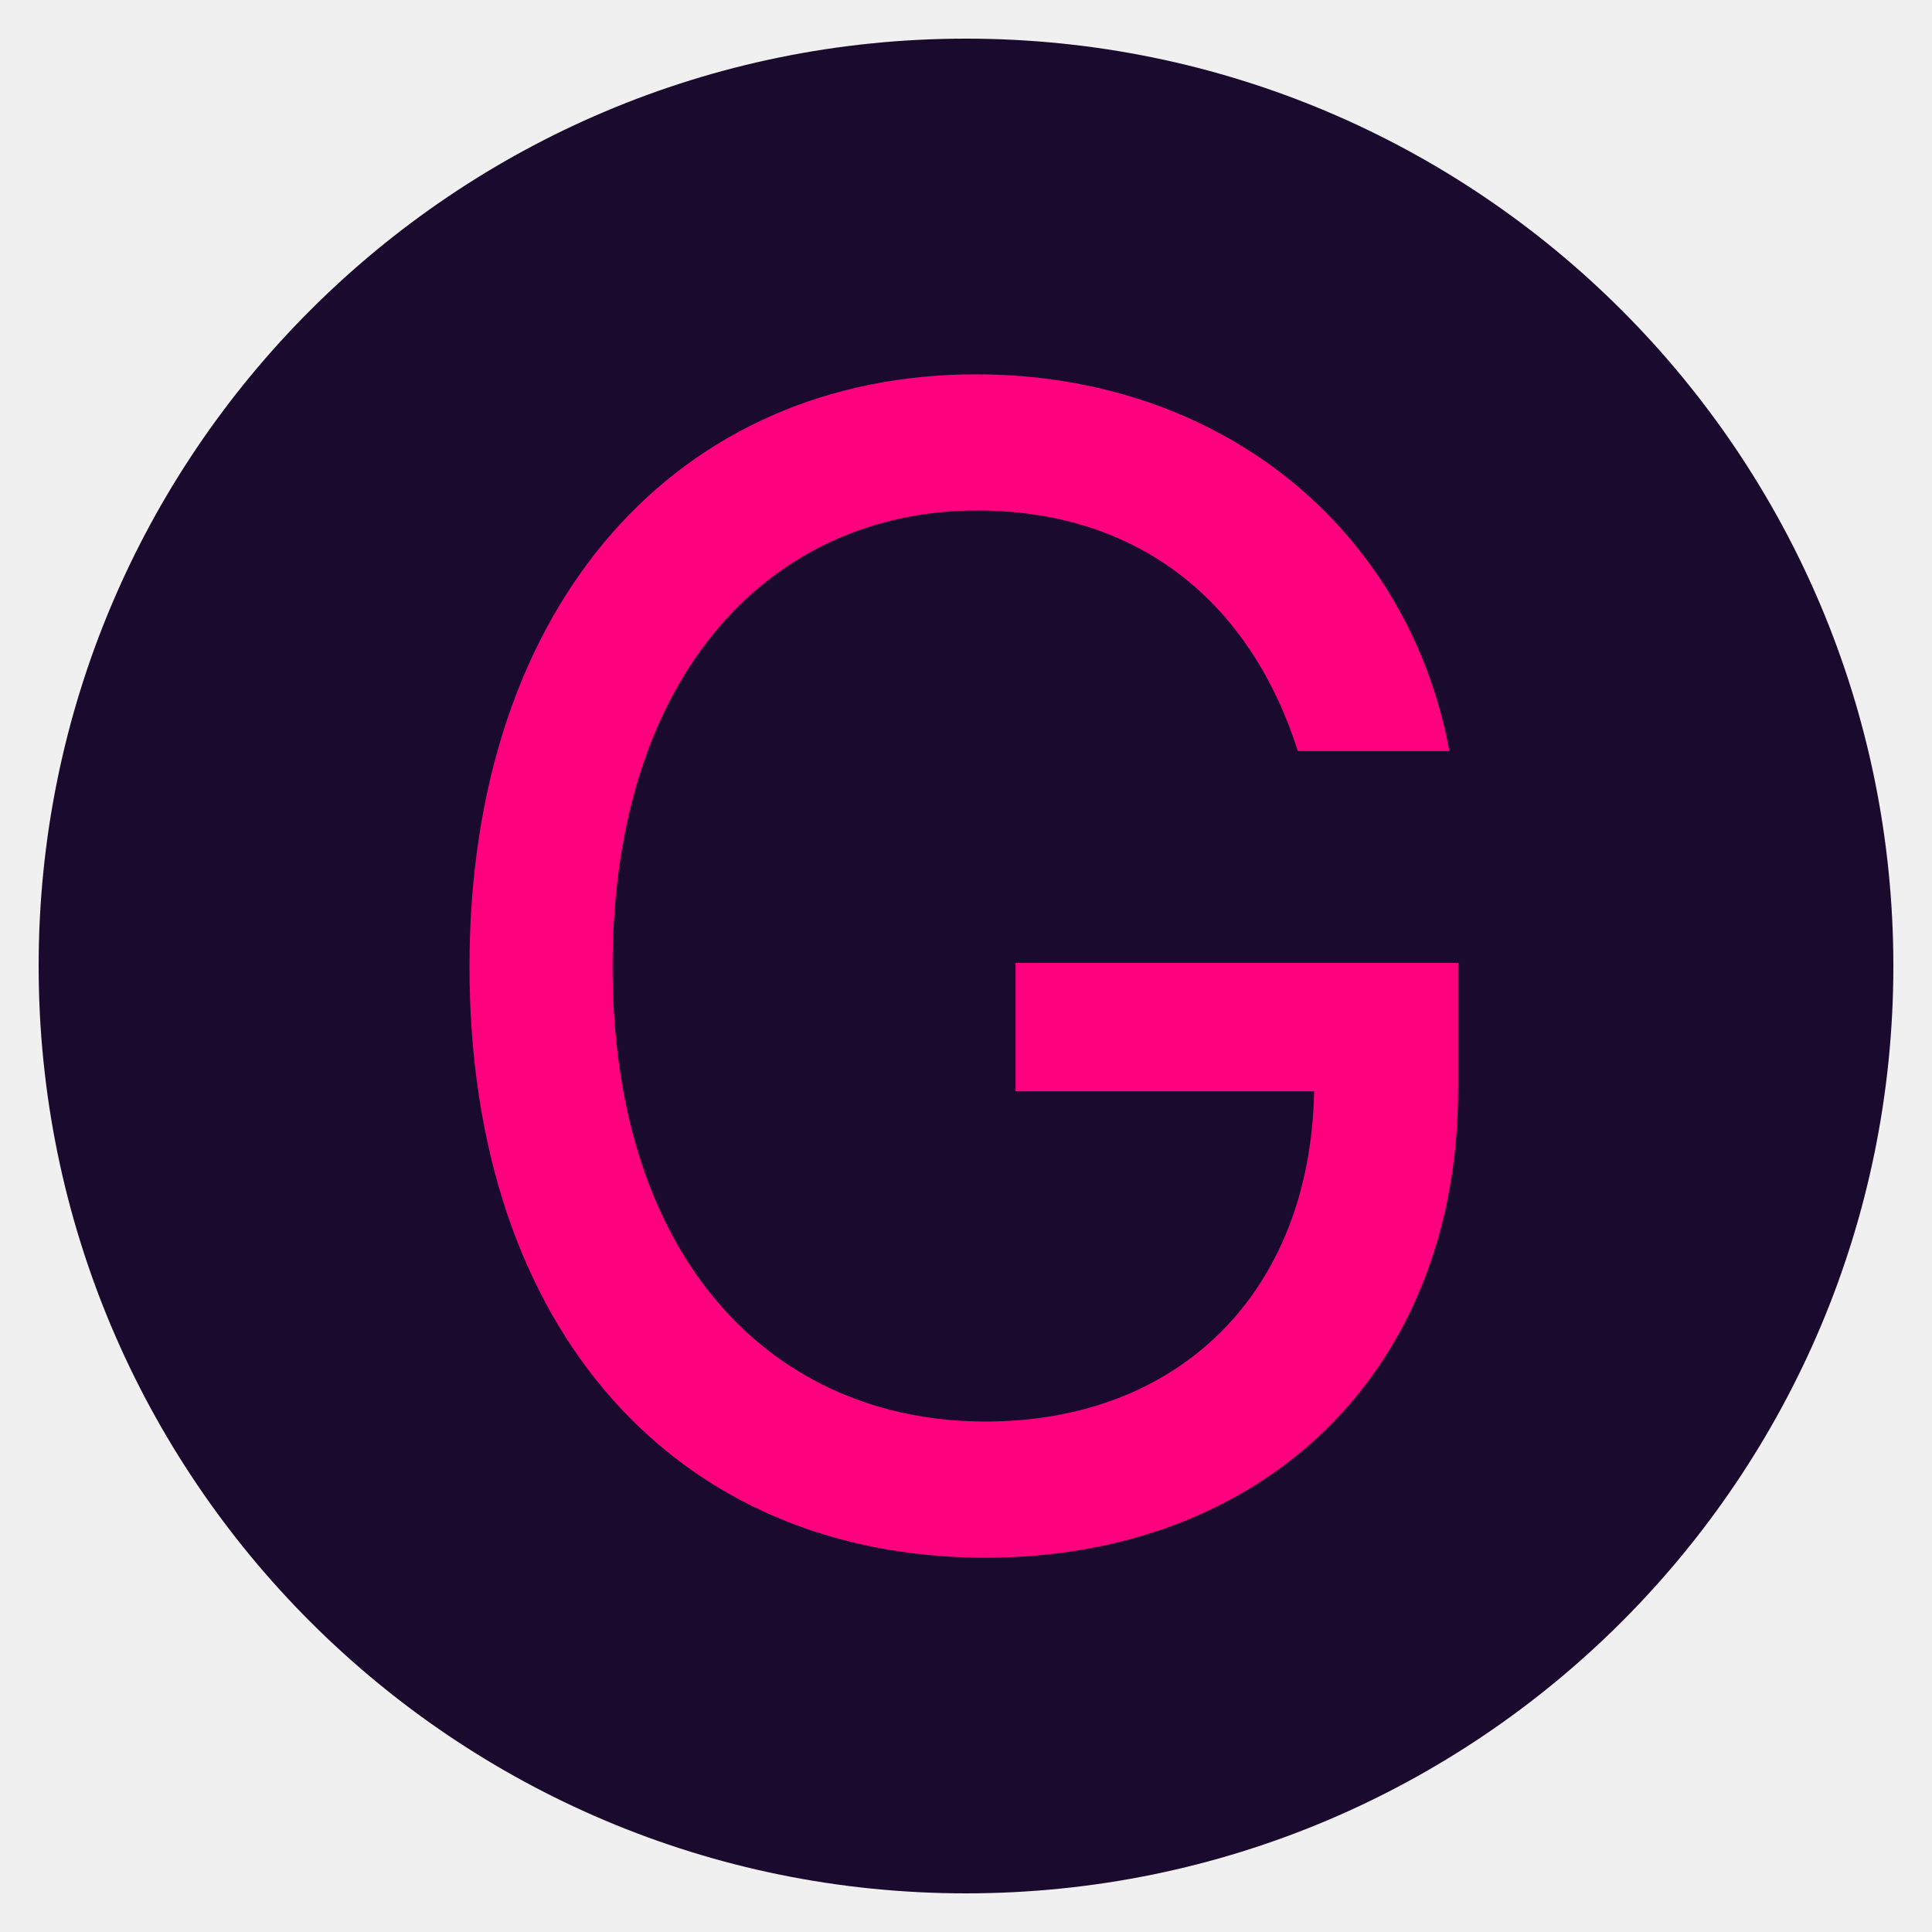
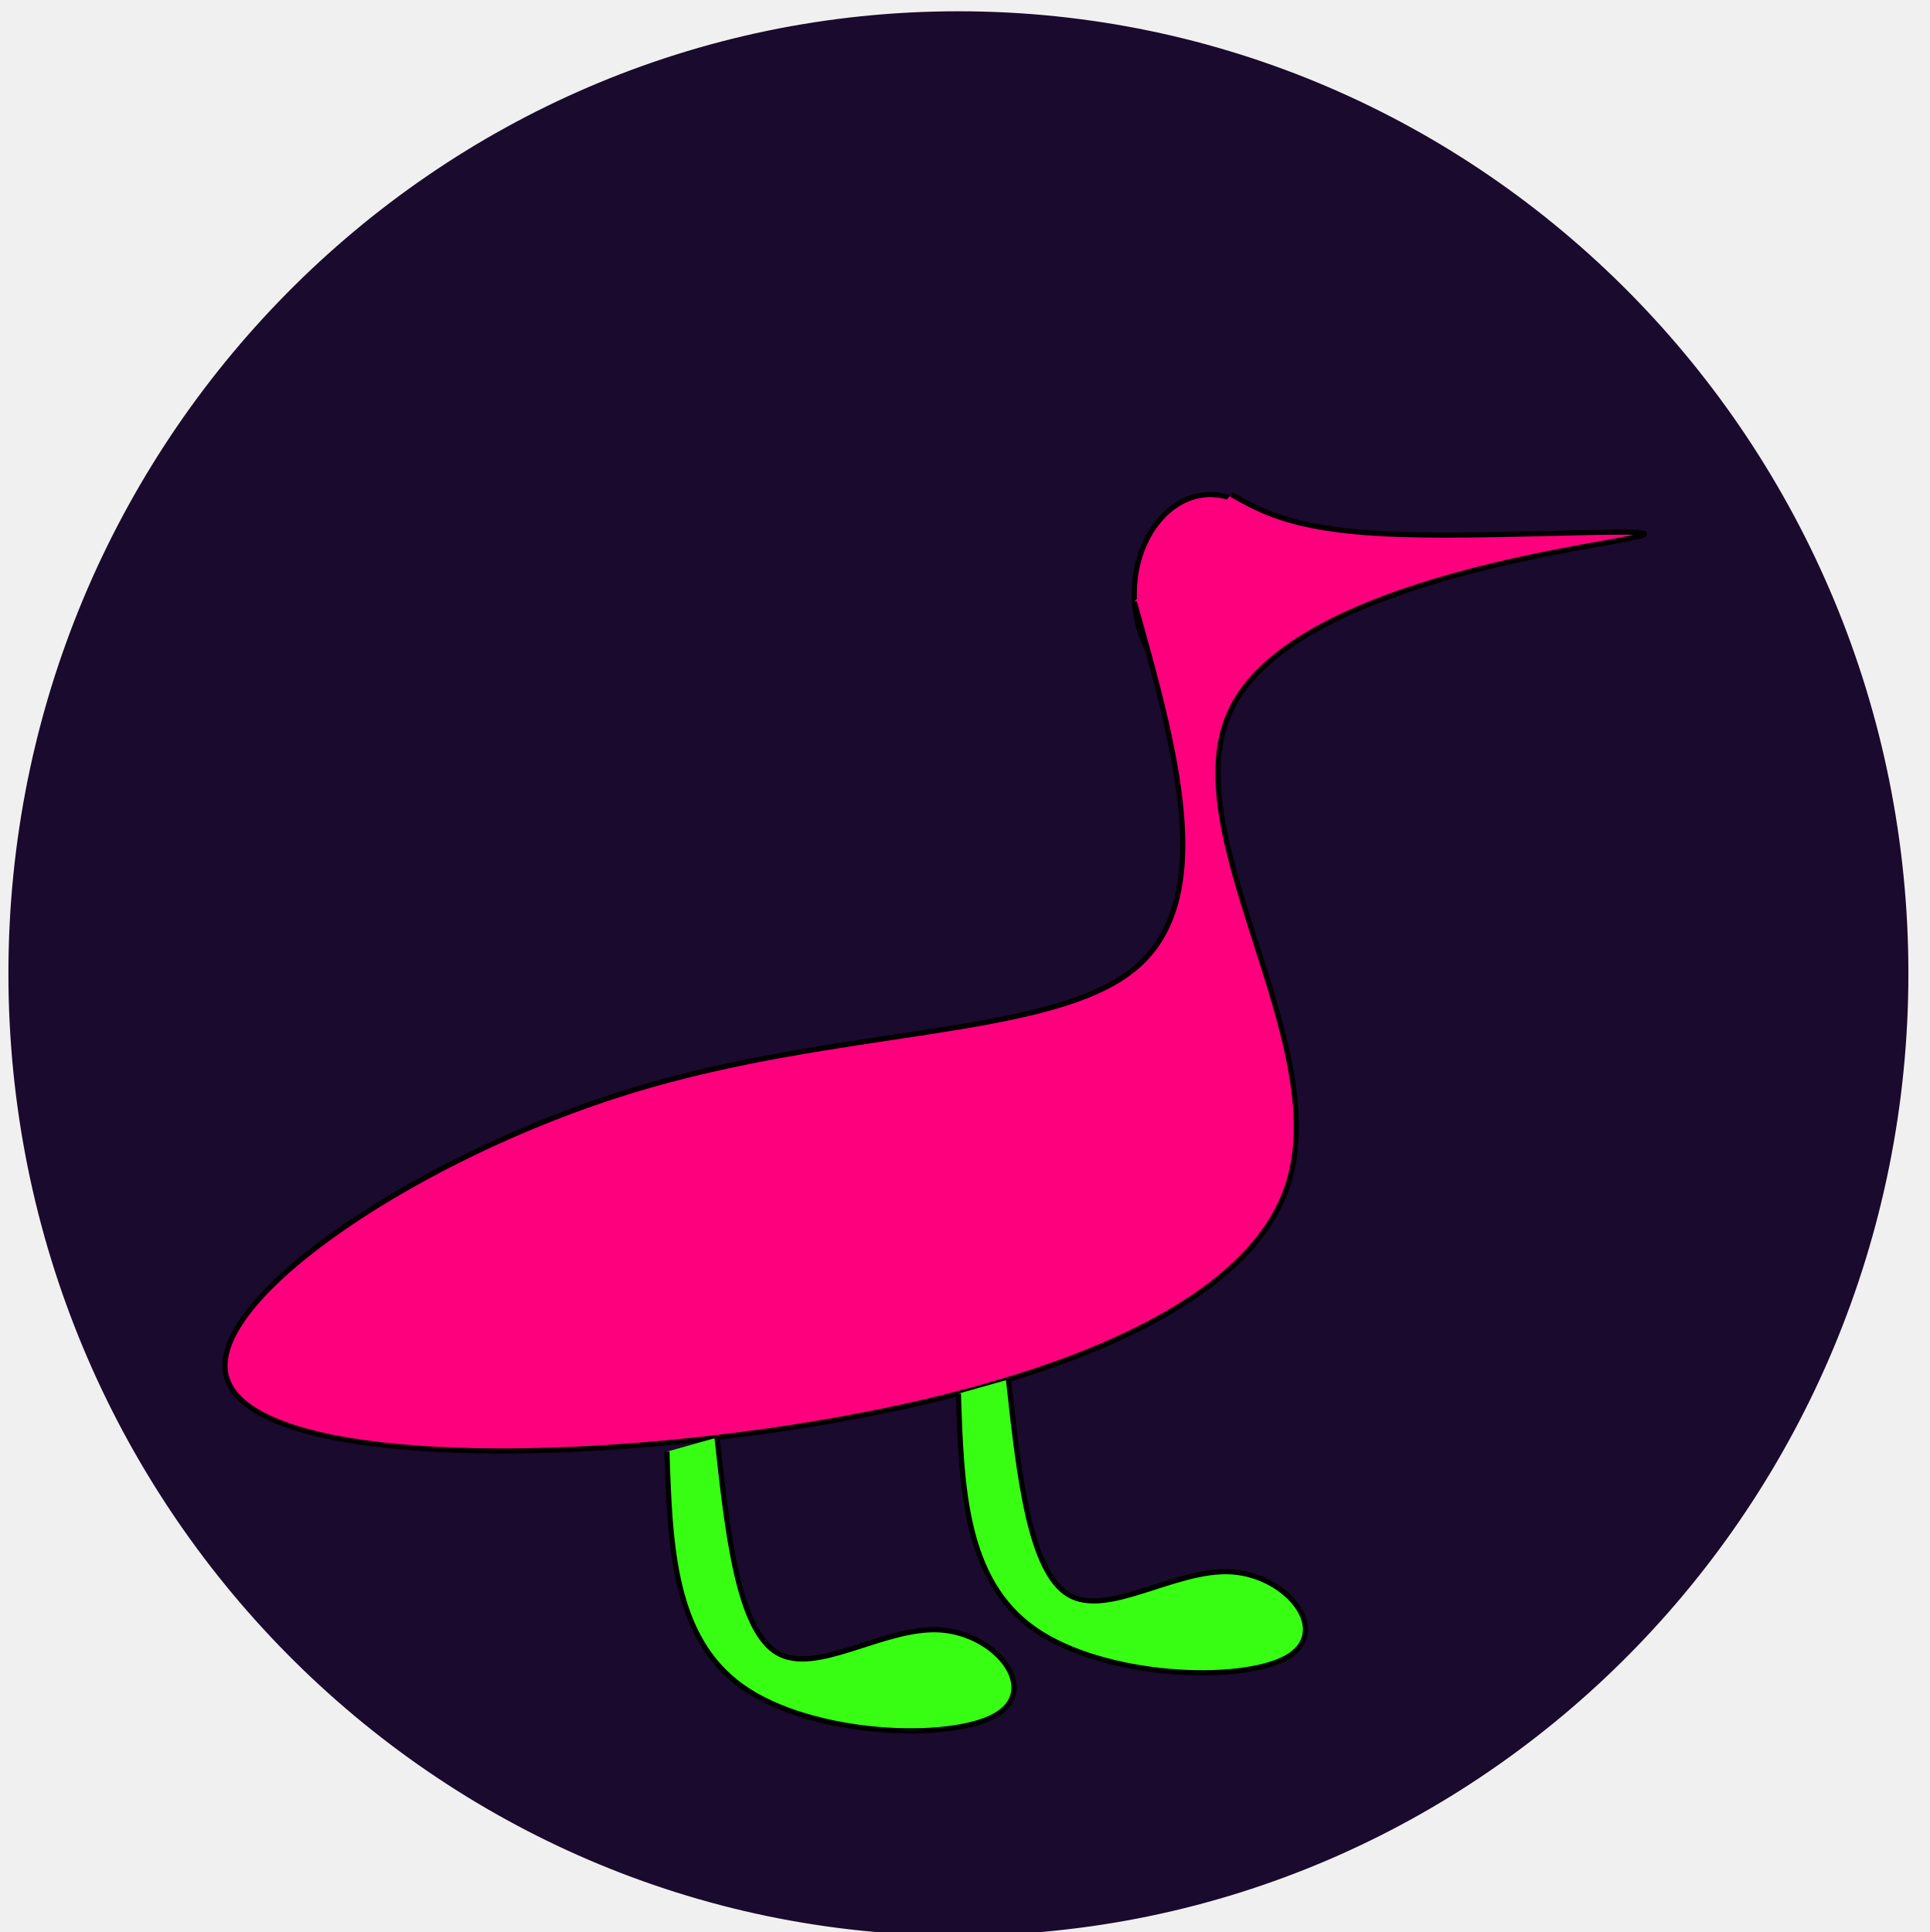
- <svg xmlns="http://www.w3.org/2000/svg" viewBox="0 0 100 100">
-   <circle cx="50" cy="50" r="48" fill="#1A0B2E" />
-   <text x="50" y="50" font-family="'Outfit', 'Inter', system-ui, sans-serif" font-weight="400" font-size="82" fill="#FF007F" text-anchor="middle" dominant-baseline="central">G</text>
+ <svg xmlns="http://www.w3.org/2000/svg" viewBox="0 0 750 751" width="750" height="751">
+   <defs />
+   <g transform="matrix(1,0,0,1,-13,2)">
+     <rect fill="#ffffff" fill-opacity="0" x="13" y="-2" width="750" height="750" />
+     <g transform="matrix(1,0,0,1,13,-2)">
+       <g>
+         <path d="M372.487,5.384 C575.662,5.384 740.702,172.574 740.702,378.397 C740.702,584.22 575.662,751.41 372.487,751.41 C169.312,751.41 4.273,584.22 4.273,378.397 C4.273,172.574 169.312,5.384 372.487,5.384 Z" transform="matrix(1,0,0,1,0,0)" fill="#1a0a2d" stroke="#1a0a2d" stroke-width="2" />
+       </g>
+       <g>
+         <path d="M470.419,192.24 C486.741,192.24 500,209.536 500,230.828 C500,252.121 486.741,269.417 470.419,269.417 C454.096,269.417 440.837,252.121 440.837,230.828 C440.837,209.536 454.096,192.24 470.419,192.24 Z" transform="matrix(1,0,0,1,0,0)" fill="#fe007e" stroke="#000000" stroke-width="2" />
+       </g>
+       <g>
+         <path d="M938.604,308.24 C951.302,315.401 964,322.562 1005.25,323.791 C1046.5,325.019 1116.302,320.316 1095.223,324.901 C1074.143,329.487 962.182,343.36 938.604,391.548 C915.025,439.735 979.829,522.236 960,578.158 C940.171,634.079 835.71,663.422 738.665,674.795 C641.62,686.168 551.991,679.572 547.611,649.247 C543.232,618.922 624.101,564.868 705.341,540 C786.582,515.132 868.193,519.448 900.837,492.628 C933.482,465.808 917.16,407.851 900.837,349.894" transform="matrix(1,0,0,1,-460,-116)" fill="#fe007e" stroke="#000000" stroke-width="2" />
+       </g>
+       <g>
+         <path d="M851.946,652.229 C856.026,689.545 860.106,726.862 875.29,735.888 C890.474,744.913 916.762,725.646 938.604,727.001 C960.445,728.357 977.84,750.335 960,760.325 C942.16,770.315 889.085,768.317 861.96,749.217 C834.836,730.117 833.661,693.915 832.487,657.713" transform="matrix(1,0,0,1,-460,-116)" fill="#38fe14" stroke="#000000" stroke-width="2" />
+       </g>
+       <g>
+         <path d="M851.946,652.229 C856.026,689.545 860.106,726.862 875.29,735.888 C890.474,744.913 916.762,725.646 938.604,727.001 C960.445,728.357 977.84,750.335 960,760.325 C942.16,770.315 889.085,768.317 861.96,749.217 C834.836,730.117 833.661,693.915 832.487,657.713" transform="matrix(1,0,0,1,-573.2816,-93.43352)" fill="#38fe14" stroke="#000000" stroke-width="2" />
+       </g>
+     </g>
+   </g>
</svg>
